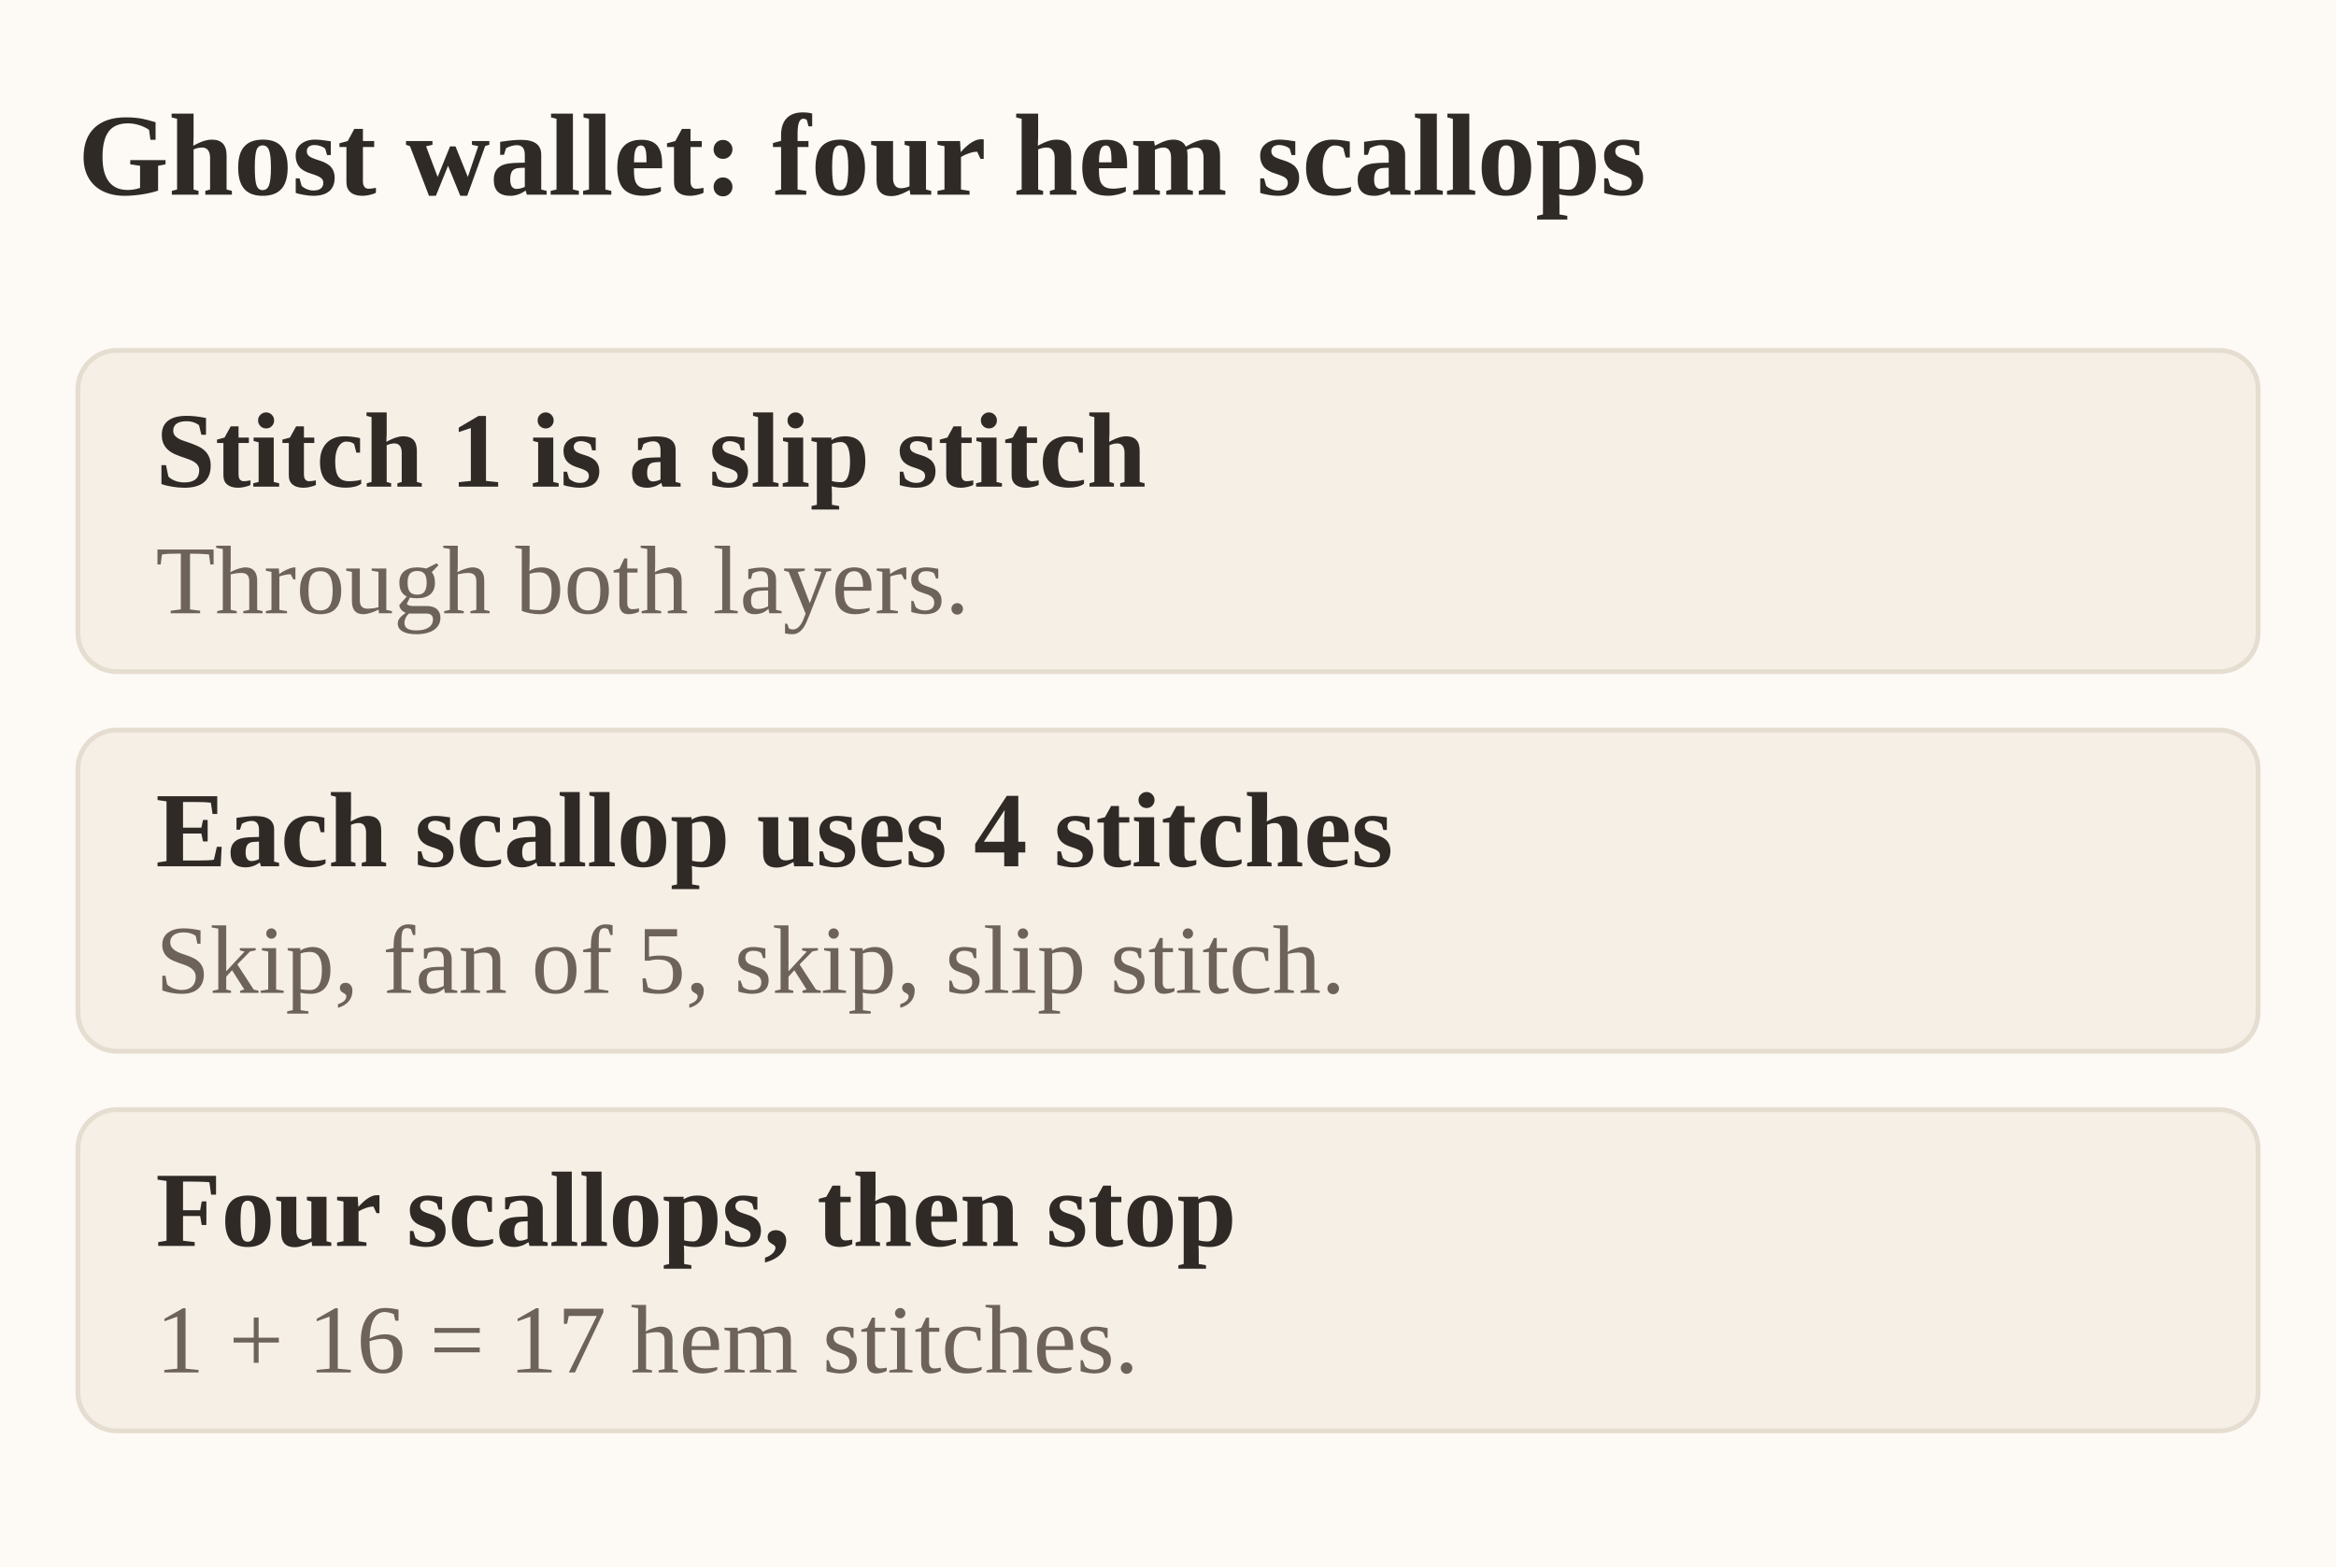
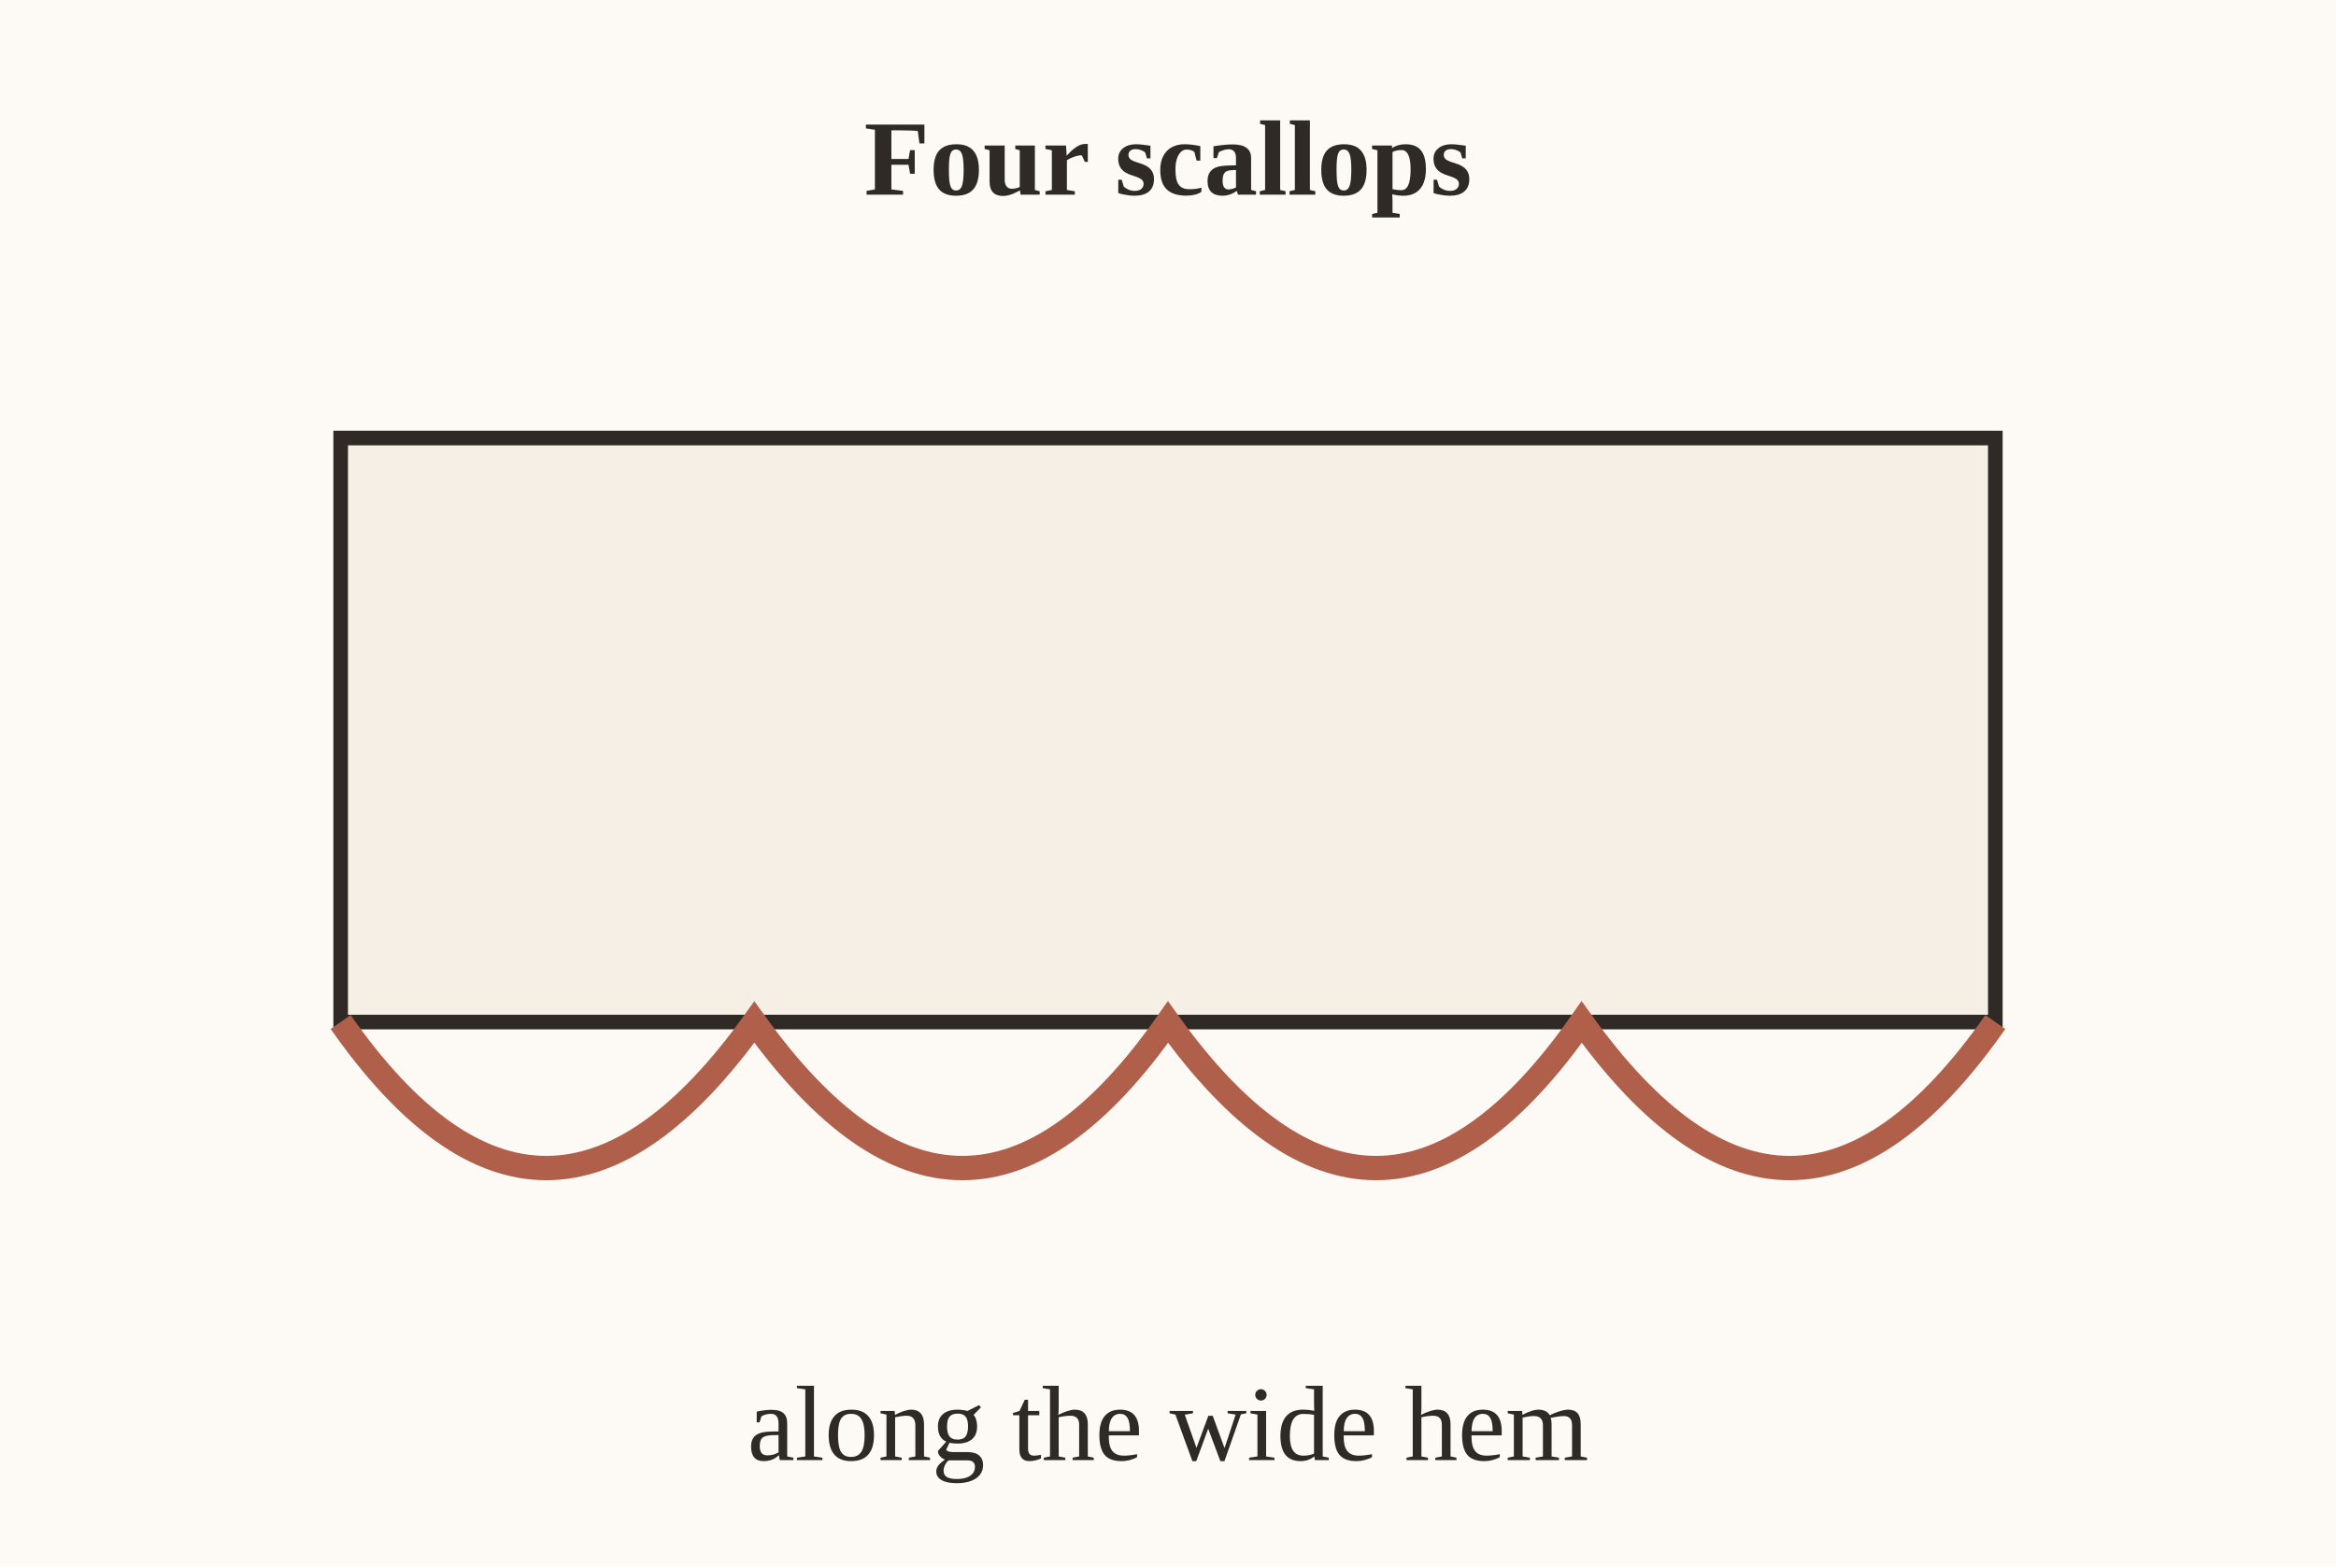
<svg xmlns="http://www.w3.org/2000/svg" viewBox="0 0 480 322" role="img">
  <rect width="480" height="322" fill="#fdfaf6" />
  <style>text{font-family:Georgia,"Times New Roman",serif}</style>
-   <text x="16" y="40" font-size="24" fill="#2f2a26" text-anchor="start" font-weight="bold">Ghost wallet: four hem scallops</text>
-   <rect x="16" y="72" width="448" height="66" rx="8" fill="#f6efe6" stroke="#e6ddd1" />
-   <text x="32" y="100" font-size="22" fill="#2f2a26" text-anchor="start" font-weight="bold">Stitch 1 is a slip stitch</text>
-   <text x="32" y="126" font-size="20" fill="#6d635a" text-anchor="start">Through both layers.</text>
-   <rect x="16" y="150" width="448" height="66" rx="8" fill="#f6efe6" stroke="#e6ddd1" />
-   <text x="32" y="178" font-size="22" fill="#2f2a26" text-anchor="start" font-weight="bold">Each scallop uses 4 stitches</text>
-   <text x="32" y="204" font-size="20" fill="#6d635a" text-anchor="start">Skip, fan of 5, skip, slip stitch.</text>
-   <rect x="16" y="228" width="448" height="66" rx="8" fill="#f6efe6" stroke="#e6ddd1" />
-   <text x="32" y="256" font-size="22" fill="#2f2a26" text-anchor="start" font-weight="bold">Four scallops, then stop</text>
-   <text x="32" y="282" font-size="20" fill="#6d635a" text-anchor="start">1 + 16 = 17 hem stitches.</text>
+   <text x="240" y="40" font-size="22" fill="#2f2a26" text-anchor="middle" font-weight="bold">Four scallops</text>
+   <rect x="70" y="90" width="340" height="120" fill="#f6efe6" stroke="#2f2a26" stroke-width="3" />
+   <path d="M70 210 Q112 270 155 210 Q198 270 240 210 Q283 270 325 210 Q368 270 410 210" fill="none" stroke="#b0604a" stroke-width="5" />
+   <text x="240" y="300" font-size="22" fill="#2f2a26" text-anchor="middle">along the wide hem</text>
</svg>
